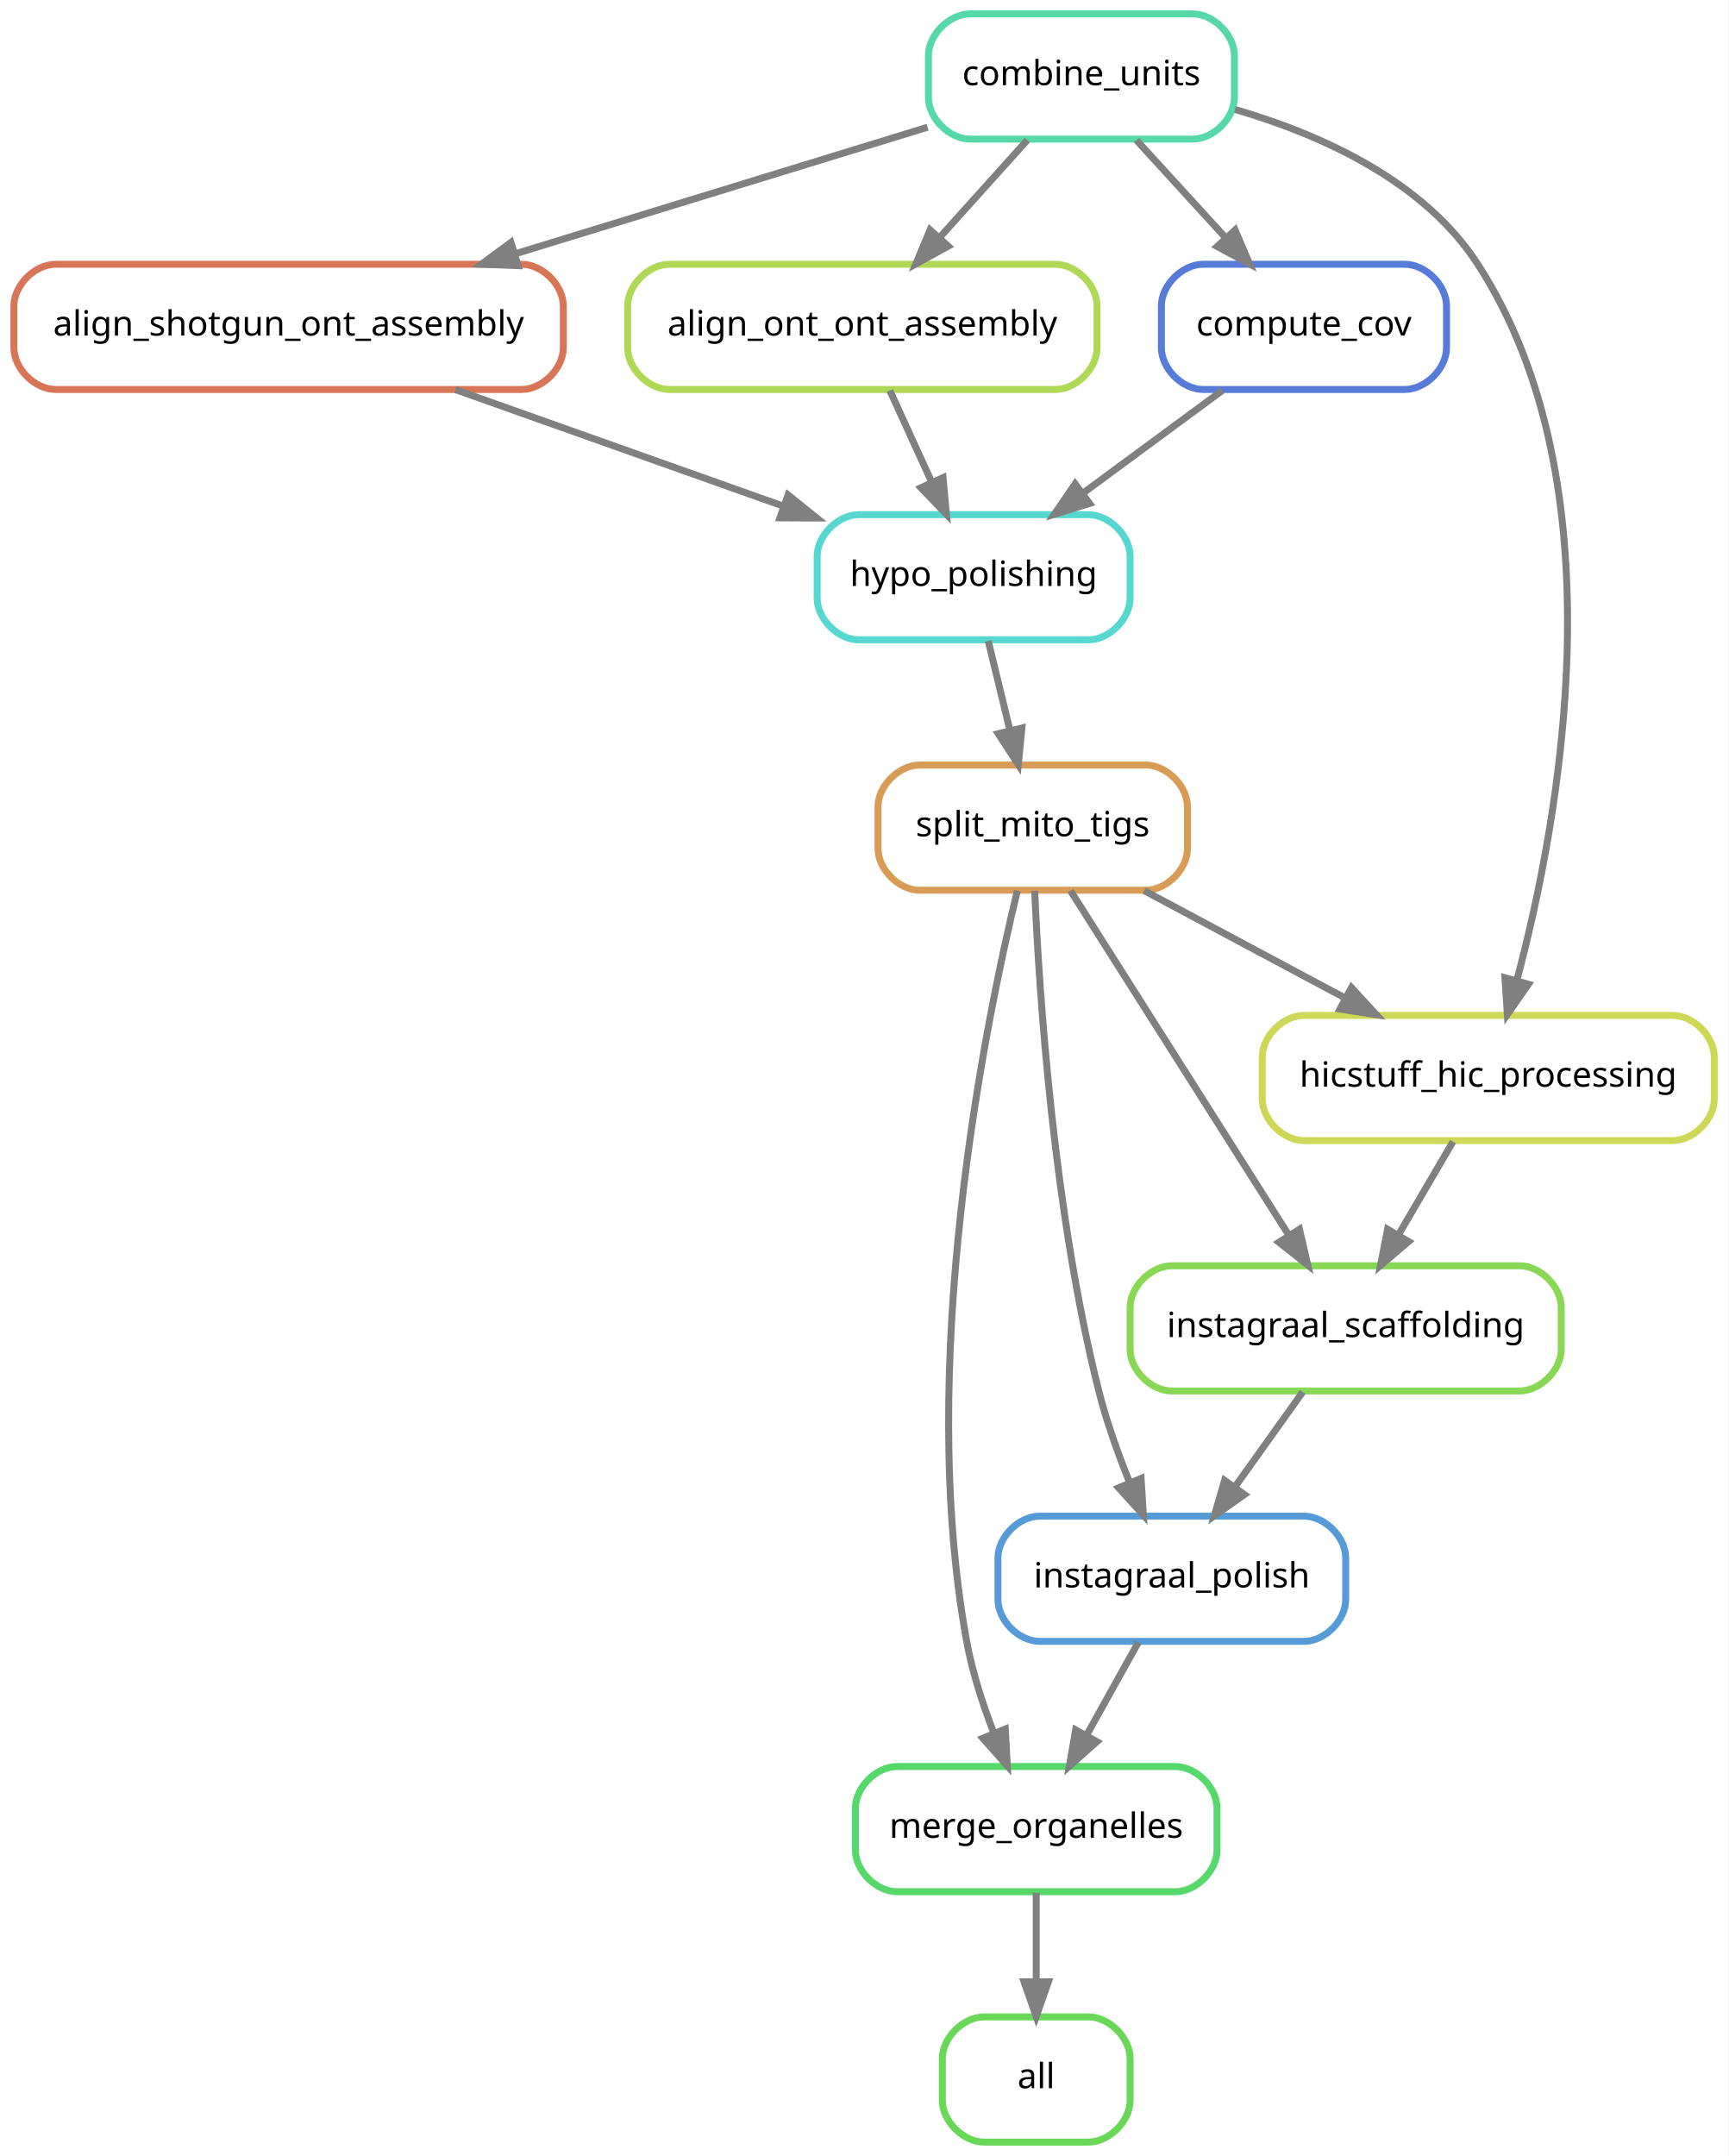
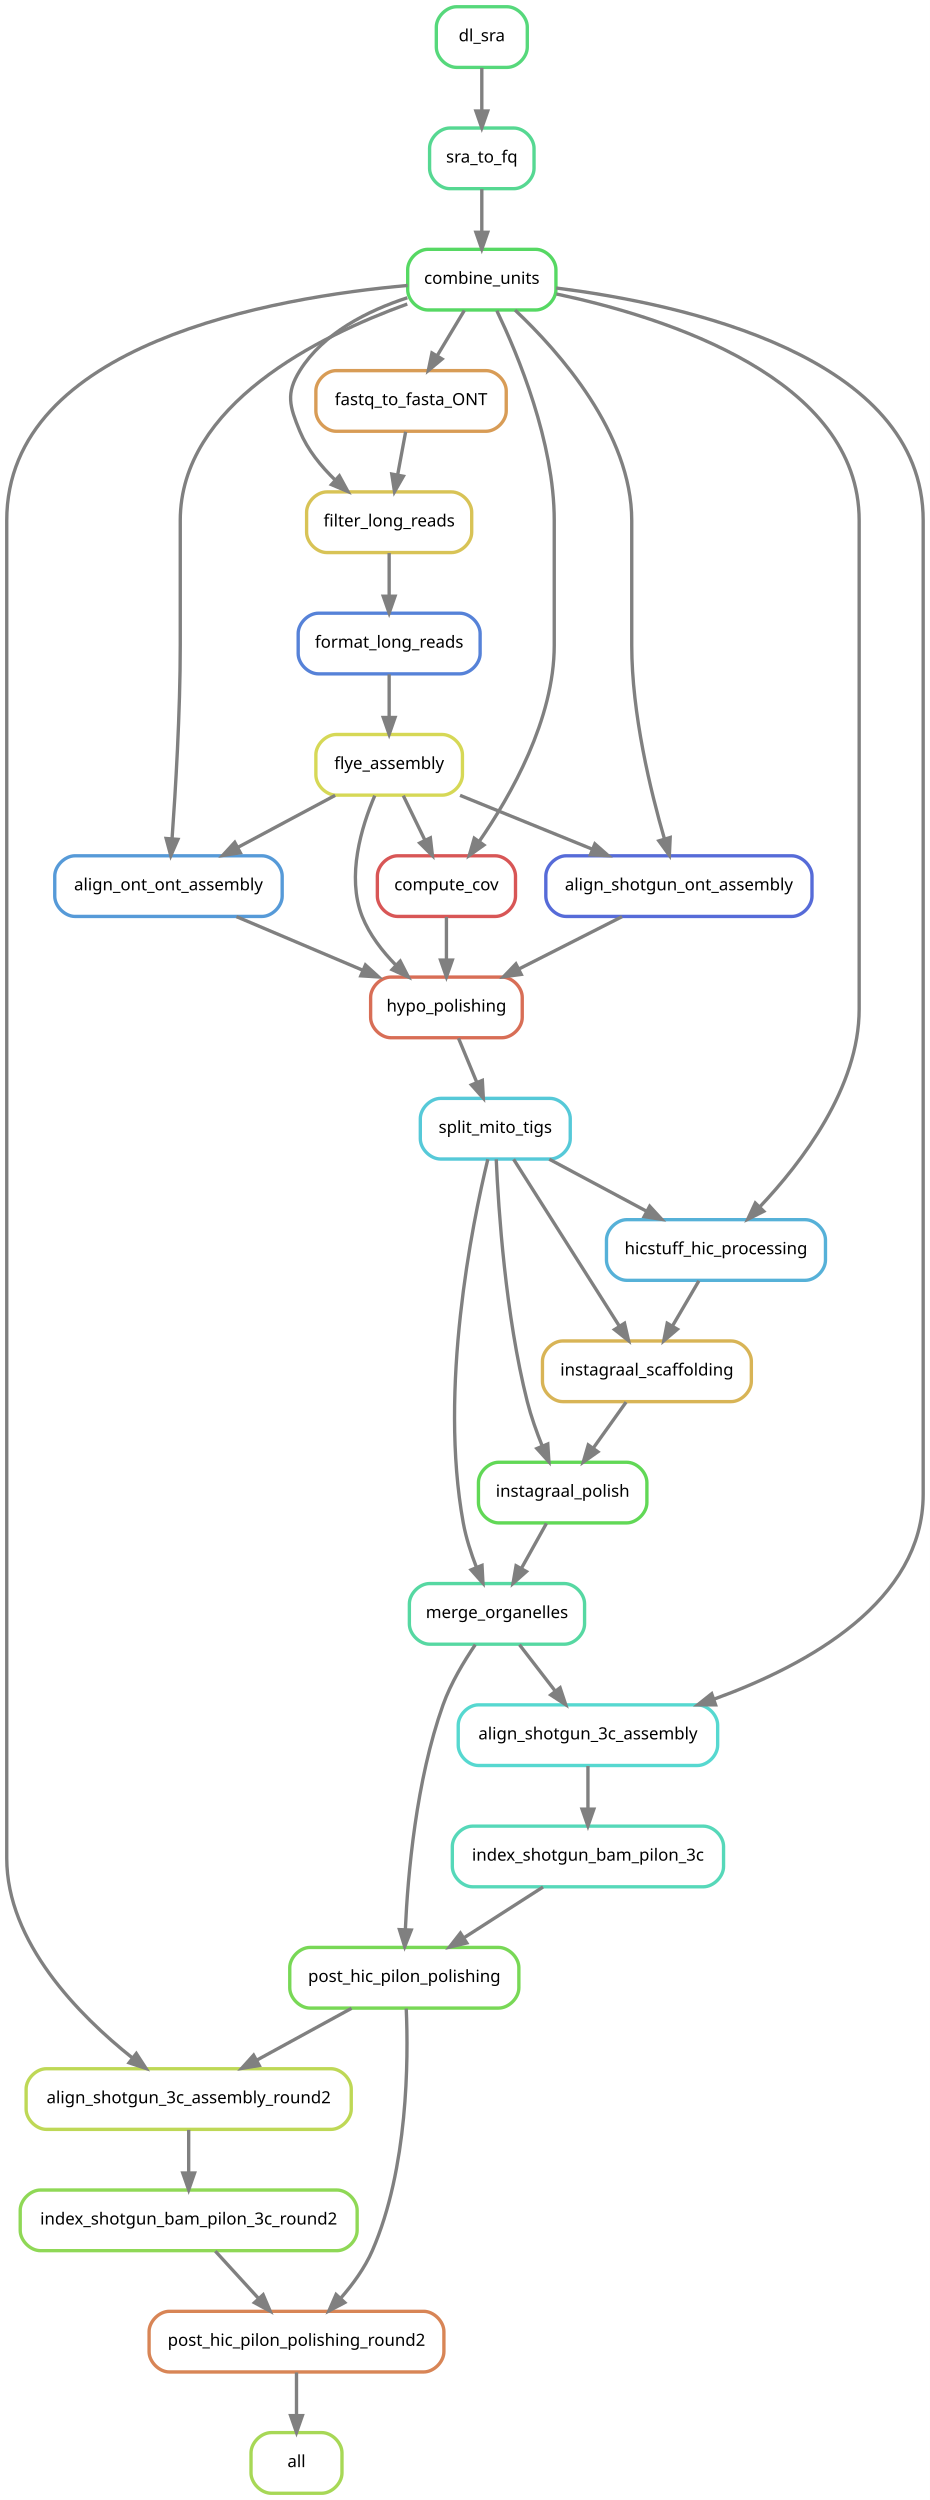
- <svg xmlns="http://www.w3.org/2000/svg" width="497pt" height="620pt" viewBox="0.00 0.00 497.00 620.00">
-   <g id="graph0" class="graph" transform="scale(1 1) rotate(0) translate(4 616)">
-     <polygon fill="white" stroke="transparent" points="-4,4 -4,-616 493,-616 493,4 -4,4" />
+ <svg xmlns="http://www.w3.org/2000/svg" width="552pt" height="1484pt" viewBox="0.00 0.00 552.00 1484.00">
+   <g id="graph0" class="graph" transform="scale(1 1) rotate(0) translate(4 1480)">
+     <polygon fill="white" stroke="transparent" points="-4,4 -4,-1480 548,-1480 548,4 -4,4" />
    <g id="node1" class="node">
-       <path fill="none" stroke="#68d856" stroke-width="2" d="M309,-36C309,-36 279,-36 279,-36 273,-36 267,-30 267,-24 267,-24 267,-12 267,-12 267,-6 273,0 279,0 279,0 309,0 309,0 315,0 321,-6 321,-12 321,-12 321,-24 321,-24 321,-30 315,-36 309,-36" />
-       <text text-anchor="middle" x="294" y="-15.5" font-family="sans" font-size="10.00">all</text>
+       <path fill="none" stroke="#a7d856" stroke-width="2" d="M187,-36C187,-36 157,-36 157,-36 151,-36 145,-30 145,-24 145,-24 145,-12 145,-12 145,-6 151,0 157,0 157,0 187,0 187,0 193,0 199,-6 199,-12 199,-12 199,-24 199,-24 199,-30 193,-36 187,-36" />
+       <text text-anchor="middle" x="172" y="-15.5" font-family="sans" font-size="10.00">all</text>
    </g>
    <g id="node2" class="node">
-       <path fill="none" stroke="#56d86b" stroke-width="2" d="M334,-108C334,-108 254,-108 254,-108 248,-108 242,-102 242,-96 242,-96 242,-84 242,-84 242,-78 248,-72 254,-72 254,-72 334,-72 334,-72 340,-72 346,-78 346,-84 346,-84 346,-96 346,-96 346,-102 340,-108 334,-108" />
-       <text text-anchor="middle" x="294" y="-87.5" font-family="sans" font-size="10.00">merge_organelles</text>
+       <path fill="none" stroke="#d88556" stroke-width="2" d="M247.5,-108C247.5,-108 96.5,-108 96.5,-108 90.5,-108 84.5,-102 84.5,-96 84.5,-96 84.5,-84 84.5,-84 84.5,-78 90.5,-72 96.5,-72 96.5,-72 247.5,-72 247.5,-72 253.5,-72 259.5,-78 259.5,-84 259.5,-84 259.5,-96 259.5,-96 259.5,-102 253.5,-108 247.5,-108" />
+       <text text-anchor="middle" x="172" y="-87.5" font-family="sans" font-size="10.00">post_hic_pilon_polishing_round2</text>
    </g>
    <g id="edge1" class="edge">
-       <path fill="none" stroke="grey" stroke-width="2" d="M294,-71.7C294,-63.98 294,-54.71 294,-46.11" />
-       <polygon fill="grey" stroke="grey" stroke-width="2" points="297.5,-46.1 294,-36.1 290.5,-46.1 297.5,-46.1" />
+       <path fill="none" stroke="grey" stroke-width="2" d="M172,-71.7C172,-63.98 172,-54.71 172,-46.11" />
+       <polygon fill="grey" stroke="grey" stroke-width="2" points="175.5,-46.1 172,-36.1 168.5,-46.1 175.5,-46.1" />
    </g>
    <g id="node3" class="node">
-       <path fill="none" stroke="#569ad8" stroke-width="2" d="M371,-180C371,-180 295,-180 295,-180 289,-180 283,-174 283,-168 283,-168 283,-156 283,-156 283,-150 289,-144 295,-144 295,-144 371,-144 371,-144 377,-144 383,-150 383,-156 383,-156 383,-168 383,-168 383,-174 377,-180 371,-180" />
-       <text text-anchor="middle" x="333" y="-159.5" font-family="sans" font-size="10.00">instagraal_polish</text>
+       <path fill="none" stroke="#8fd856" stroke-width="2" d="M196,-180C196,-180 20,-180 20,-180 14,-180 8,-174 8,-168 8,-168 8,-156 8,-156 8,-150 14,-144 20,-144 20,-144 196,-144 196,-144 202,-144 208,-150 208,-156 208,-156 208,-168 208,-168 208,-174 202,-180 196,-180" />
+       <text text-anchor="middle" x="108" y="-159.5" font-family="sans" font-size="10.00">index_shotgun_bam_pilon_3c_round2</text>
+     </g>
+     <g id="edge2" class="edge">
+       <path fill="none" stroke="grey" stroke-width="2" d="M123.82,-143.7C131.57,-135.22 141.04,-124.86 149.52,-115.58" />
+       <polygon fill="grey" stroke="grey" stroke-width="2" points="152.2,-117.85 156.36,-108.1 147.03,-113.12 152.2,-117.85" />
+     </g>
+     <g id="node4" class="node">
+       <path fill="none" stroke="#bed856" stroke-width="2" d="M192.5,-252C192.5,-252 23.5,-252 23.5,-252 17.5,-252 11.5,-246 11.5,-240 11.5,-240 11.5,-228 11.5,-228 11.5,-222 17.5,-216 23.5,-216 23.5,-216 192.5,-216 192.5,-216 198.5,-216 204.5,-222 204.5,-228 204.5,-228 204.5,-240 204.5,-240 204.5,-246 198.5,-252 192.5,-252" />
+       <text text-anchor="middle" x="108" y="-231.5" font-family="sans" font-size="10.00">align_shotgun_3c_assembly_round2</text>
+     </g>
+     <g id="edge4" class="edge">
+       <path fill="none" stroke="grey" stroke-width="2" d="M108,-215.7C108,-207.98 108,-198.71 108,-190.11" />
+       <polygon fill="grey" stroke="grey" stroke-width="2" points="111.5,-190.1 108,-180.1 104.5,-190.1 111.5,-190.1" />
+     </g>
+     <g id="node5" class="node">
+       <path fill="none" stroke="#56d863" stroke-width="2" d="M314,-1332C314,-1332 250,-1332 250,-1332 244,-1332 238,-1326 238,-1320 238,-1320 238,-1308 238,-1308 238,-1302 244,-1296 250,-1296 250,-1296 314,-1296 314,-1296 320,-1296 326,-1302 326,-1308 326,-1308 326,-1320 326,-1320 326,-1326 320,-1332 314,-1332" />
+       <text text-anchor="middle" x="282" y="-1311.5" font-family="sans" font-size="10.00">combine_units</text>
+     </g>
+     <g id="edge5" class="edge">
+       <path fill="none" stroke="grey" stroke-width="2" d="M237.94,-1310.55C158.62,-1303.5 0,-1276.24 0,-1171 0,-1171 0,-1171 0,-377 0,-327.1 42.77,-283.77 74.48,-258.5" />
+       <polygon fill="grey" stroke="grey" stroke-width="2" points="76.91,-261.05 82.68,-252.17 72.63,-255.51 76.91,-261.05" />
+     </g>
+     <g id="node10" class="node">
+       <path fill="none" stroke="#56d8d0" stroke-width="2" d="M410,-468C410,-468 280,-468 280,-468 274,-468 268,-462 268,-456 268,-456 268,-444 268,-444 268,-438 274,-432 280,-432 280,-432 410,-432 410,-432 416,-432 422,-438 422,-444 422,-444 422,-456 422,-456 422,-462 416,-468 410,-468" />
+       <text text-anchor="middle" x="345" y="-447.5" font-family="sans" font-size="10.00">align_shotgun_3c_assembly</text>
+     </g>
+     <g id="edge12" class="edge">
+       <path fill="none" stroke="grey" stroke-width="2" d="M326.15,-1309.04C400.82,-1299.66 544,-1268.91 544,-1171 544,-1171 544,-1171 544,-593 544,-529.61 476.26,-491.85 419.83,-471.39" />
+       <polygon fill="grey" stroke="grey" stroke-width="2" points="420.75,-468.01 410.16,-468.01 418.45,-474.62 420.75,-468.01" />
+     </g>
+     <g id="node15" class="node">
+       <path fill="none" stroke="#566bd8" stroke-width="2" d="M466,-972C466,-972 332,-972 332,-972 326,-972 320,-966 320,-960 320,-960 320,-948 320,-948 320,-942 326,-936 332,-936 332,-936 466,-936 466,-936 472,-936 478,-942 478,-948 478,-948 478,-960 478,-960 478,-966 472,-972 466,-972" />
+       <text text-anchor="middle" x="399" y="-951.5" font-family="sans" font-size="10.00">align_shotgun_ont_assembly</text>
+     </g>
+     <g id="edge23" class="edge">
+       <path fill="none" stroke="grey" stroke-width="2" d="M301.75,-1295.91C327.97,-1271.21 371,-1222.79 371,-1171 371,-1171 371,-1171 371,-1097 371,-1056.27 382.23,-1010.19 390.46,-981.86" />
+       <polygon fill="grey" stroke="grey" stroke-width="2" points="393.82,-982.86 393.33,-972.27 387.11,-980.85 393.82,-982.86" />
+     </g>
+     <g id="node18" class="node">
+       <path fill="none" stroke="#d8c356" stroke-width="2" d="M264,-1188C264,-1188 190,-1188 190,-1188 184,-1188 178,-1182 178,-1176 178,-1176 178,-1164 178,-1164 178,-1158 184,-1152 190,-1152 190,-1152 264,-1152 264,-1152 270,-1152 276,-1158 276,-1164 276,-1164 276,-1176 276,-1176 276,-1182 270,-1188 264,-1188" />
+       <text text-anchor="middle" x="227" y="-1167.5" font-family="sans" font-size="10.00">filter_long_reads</text>
+     </g>
+     <g id="edge27" class="edge">
+       <path fill="none" stroke="grey" stroke-width="2" d="M237.78,-1303.25C214.51,-1295.63 187.97,-1282.42 174,-1260 165.54,-1246.42 167.88,-1238.78 174,-1224 178.54,-1213.03 186.59,-1203.14 195.05,-1194.96" />
+       <polygon fill="grey" stroke="grey" stroke-width="2" points="197.44,-1197.53 202.52,-1188.23 192.75,-1192.33 197.44,-1197.53" />
+     </g>
+     <g id="node19" class="node">
+       <path fill="none" stroke="#d89c56" stroke-width="2" d="M284.5,-1260C284.5,-1260 195.5,-1260 195.5,-1260 189.5,-1260 183.5,-1254 183.5,-1248 183.5,-1248 183.5,-1236 183.5,-1236 183.5,-1230 189.5,-1224 195.5,-1224 195.5,-1224 284.5,-1224 284.5,-1224 290.5,-1224 296.5,-1230 296.5,-1236 296.5,-1236 296.5,-1248 296.5,-1248 296.5,-1254 290.5,-1260 284.5,-1260" />
+       <text text-anchor="middle" x="240" y="-1239.5" font-family="sans" font-size="10.00">fastq_to_fasta_ONT</text>
+     </g>
+     <g id="edge29" class="edge">
+       <path fill="none" stroke="grey" stroke-width="2" d="M271.62,-1295.7C266.74,-1287.56 260.81,-1277.69 255.42,-1268.7" />
+       <polygon fill="grey" stroke="grey" stroke-width="2" points="258.41,-1266.88 250.26,-1260.1 252.41,-1270.48 258.41,-1266.88" />
+     </g>
+     <g id="node20" class="node">
+       <path fill="none" stroke="#569ad8" stroke-width="2" d="M151.5,-972C151.5,-972 40.5,-972 40.5,-972 34.5,-972 28.5,-966 28.5,-960 28.5,-960 28.5,-948 28.5,-948 28.5,-942 34.5,-936 40.5,-936 40.5,-936 151.5,-936 151.5,-936 157.5,-936 163.5,-942 163.5,-948 163.5,-948 163.5,-960 163.5,-960 163.5,-966 157.5,-972 151.5,-972" />
+       <text text-anchor="middle" x="96" y="-951.5" font-family="sans" font-size="10.00">align_ont_ont_assembly</text>
+     </g>
+     <g id="edge30" class="edge">
+       <path fill="none" stroke="grey" stroke-width="2" d="M237.75,-1299.54C184.75,-1280.35 103,-1239.62 103,-1171 103,-1171 103,-1171 103,-1097 103,-1056.95 100.19,-1010.62 98.13,-982.06" />
+       <polygon fill="grey" stroke="grey" stroke-width="2" points="101.61,-981.75 97.38,-972.04 94.63,-982.27 101.61,-981.75" />
+     </g>
+     <g id="node21" class="node">
+       <path fill="none" stroke="#d85656" stroke-width="2" d="M290,-972C290,-972 232,-972 232,-972 226,-972 220,-966 220,-960 220,-960 220,-948 220,-948 220,-942 226,-936 232,-936 232,-936 290,-936 290,-936 296,-936 302,-942 302,-948 302,-948 302,-960 302,-960 302,-966 296,-972 290,-972" />
+       <text text-anchor="middle" x="261" y="-951.5" font-family="sans" font-size="10.00">compute_cov</text>
+     </g>
+     <g id="edge32" class="edge">
+       <path fill="none" stroke="grey" stroke-width="2" d="M290.91,-1295.58C303.5,-1269.3 325,-1217.62 325,-1171 325,-1171 325,-1171 325,-1097 325,-1053.08 299.24,-1007.73 280.4,-980.44" />
+       <polygon fill="grey" stroke="grey" stroke-width="2" points="283.22,-978.37 274.57,-972.24 277.52,-982.42 283.22,-978.37" />
+     </g>
+     <g id="node23" class="node">
+       <path fill="none" stroke="#56b1d8" stroke-width="2" d="M474,-756C474,-756 368,-756 368,-756 362,-756 356,-750 356,-744 356,-744 356,-732 356,-732 356,-726 362,-720 368,-720 368,-720 474,-720 474,-720 480,-720 486,-726 486,-732 486,-732 486,-744 486,-744 486,-750 480,-756 474,-756" />
+       <text text-anchor="middle" x="421" y="-735.5" font-family="sans" font-size="10.00">hicstuff_hic_processing</text>
+     </g>
+     <g id="edge36" class="edge">
+       <path fill="none" stroke="grey" stroke-width="2" d="M326.26,-1305.5C391.54,-1291.62 506,-1255.26 506,-1171 506,-1171 506,-1171 506,-881 506,-834.45 471.96,-789.95 446.96,-763.55" />
+       <polygon fill="grey" stroke="grey" stroke-width="2" points="449.35,-760.98 439.86,-756.27 444.34,-765.87 449.35,-760.98" />
+     </g>
+     <g id="node6" class="node">
+       <path fill="none" stroke="#56d892" stroke-width="2" d="M301,-1404C301,-1404 263,-1404 263,-1404 257,-1404 251,-1398 251,-1392 251,-1392 251,-1380 251,-1380 251,-1374 257,-1368 263,-1368 263,-1368 301,-1368 301,-1368 307,-1368 313,-1374 313,-1380 313,-1380 313,-1392 313,-1392 313,-1398 307,-1404 301,-1404" />
+       <text text-anchor="middle" x="282" y="-1383.5" font-family="sans" font-size="10.00">sra_to_fq</text>
+     </g>
+     <g id="edge7" class="edge">
+       <path fill="none" stroke="grey" stroke-width="2" d="M282,-1367.7C282,-1359.98 282,-1350.71 282,-1342.11" />
+       <polygon fill="grey" stroke="grey" stroke-width="2" points="285.5,-1342.1 282,-1332.1 278.5,-1342.1 285.5,-1342.1" />
+     </g>
+     <g id="node7" class="node">
+       <path fill="none" stroke="#56d87b" stroke-width="2" d="M297,-1476C297,-1476 267,-1476 267,-1476 261,-1476 255,-1470 255,-1464 255,-1464 255,-1452 255,-1452 255,-1446 261,-1440 267,-1440 267,-1440 297,-1440 297,-1440 303,-1440 309,-1446 309,-1452 309,-1452 309,-1464 309,-1464 309,-1470 303,-1476 297,-1476" />
+       <text text-anchor="middle" x="282" y="-1455.5" font-family="sans" font-size="10.00">dl_sra</text>
+     </g>
+     <g id="edge8" class="edge">
+       <path fill="none" stroke="grey" stroke-width="2" d="M282,-1439.7C282,-1431.98 282,-1422.71 282,-1414.11" />
+       <polygon fill="grey" stroke="grey" stroke-width="2" points="285.5,-1414.1 282,-1404.1 278.5,-1414.1 285.5,-1414.1" />
+     </g>
+     <g id="node8" class="node">
+       <path fill="none" stroke="#78d856" stroke-width="2" d="M292,-324C292,-324 180,-324 180,-324 174,-324 168,-318 168,-312 168,-312 168,-300 168,-300 168,-294 174,-288 180,-288 180,-288 292,-288 292,-288 298,-288 304,-294 304,-300 304,-300 304,-312 304,-312 304,-318 298,-324 292,-324" />
+       <text text-anchor="middle" x="236" y="-303.5" font-family="sans" font-size="10.00">post_hic_pilon_polishing</text>
    </g>
    <g id="edge3" class="edge">
-       <path fill="none" stroke="grey" stroke-width="2" d="M323.36,-143.7C318.87,-135.64 313.44,-125.89 308.48,-116.98" />
-       <polygon fill="grey" stroke="grey" stroke-width="2" points="311.45,-115.14 303.53,-108.1 305.34,-118.54 311.45,-115.14" />
-     </g>
-     <g id="node4" class="node">
-       <path fill="none" stroke="#d89c56" stroke-width="2" d="M325.5,-396C325.5,-396 260.5,-396 260.5,-396 254.5,-396 248.5,-390 248.5,-384 248.5,-384 248.5,-372 248.5,-372 248.5,-366 254.5,-360 260.5,-360 260.5,-360 325.5,-360 325.5,-360 331.5,-360 337.5,-366 337.5,-372 337.5,-372 337.5,-384 337.5,-384 337.5,-390 331.5,-396 325.5,-396" />
-       <text text-anchor="middle" x="293" y="-375.5" font-family="sans" font-size="10.00">split_mito_tigs</text>
-     </g>
-     <g id="edge2" class="edge">
-       <path fill="none" stroke="grey" stroke-width="2" d="M288.58,-359.89C279.22,-321.15 259.43,-223.85 274,-144 275.61,-135.2 278.6,-125.95 281.79,-117.7" />
-       <polygon fill="grey" stroke="grey" stroke-width="2" points="285.12,-118.79 285.69,-108.21 278.65,-116.12 285.12,-118.79" />
-     </g>
-     <g id="edge4" class="edge">
-       <path fill="none" stroke="grey" stroke-width="2" d="M293.57,-359.82C294.87,-330.08 299.04,-267.3 312,-216 314.23,-207.17 317.57,-197.84 320.93,-189.52" />
-       <polygon fill="grey" stroke="grey" stroke-width="2" points="324.16,-190.86 324.83,-180.29 317.71,-188.14 324.16,-190.86" />
-     </g>
-     <g id="node5" class="node">
-       <path fill="none" stroke="#88d856" stroke-width="2" d="M433,-252C433,-252 333,-252 333,-252 327,-252 321,-246 321,-240 321,-240 321,-228 321,-228 321,-222 327,-216 333,-216 333,-216 433,-216 433,-216 439,-216 445,-222 445,-228 445,-228 445,-240 445,-240 445,-246 439,-252 433,-252" />
-       <text text-anchor="middle" x="383" y="-231.5" font-family="sans" font-size="10.00">instagraal_scaffolding</text>
-     </g>
-     <g id="edge7" class="edge">
-       <path fill="none" stroke="grey" stroke-width="2" d="M303.86,-359.87C319.47,-335.24 348.37,-289.64 366.59,-260.88" />
-       <polygon fill="grey" stroke="grey" stroke-width="2" points="369.71,-262.51 372.11,-252.19 363.8,-258.76 369.71,-262.51" />
-     </g>
-     <g id="node7" class="node">
-       <path fill="none" stroke="#ced856" stroke-width="2" d="M477,-324C477,-324 371,-324 371,-324 365,-324 359,-318 359,-312 359,-312 359,-300 359,-300 359,-294 365,-288 371,-288 371,-288 477,-288 477,-288 483,-288 489,-294 489,-300 489,-300 489,-312 489,-312 489,-318 483,-324 477,-324" />
-       <text text-anchor="middle" x="424" y="-303.5" font-family="sans" font-size="10.00">hicstuff_hic_processing</text>
-     </g>
-     <g id="edge12" class="edge">
-       <path fill="none" stroke="grey" stroke-width="2" d="M325.05,-359.88C342.49,-350.55 364.27,-338.92 382.94,-328.94" />
-       <polygon fill="grey" stroke="grey" stroke-width="2" points="384.66,-331.99 391.83,-324.19 381.36,-325.82 384.66,-331.99" />
-     </g>
-     <g id="edge5" class="edge">
-       <path fill="none" stroke="grey" stroke-width="2" d="M370.64,-215.7C364.77,-207.47 357.63,-197.48 351.16,-188.42" />
-       <polygon fill="grey" stroke="grey" stroke-width="2" points="353.88,-186.21 345.22,-180.1 348.18,-190.28 353.88,-186.21" />
-     </g>
-     <g id="node6" class="node">
-       <path fill="none" stroke="#56d8d0" stroke-width="2" d="M309,-468C309,-468 243,-468 243,-468 237,-468 231,-462 231,-456 231,-456 231,-444 231,-444 231,-438 237,-432 243,-432 243,-432 309,-432 309,-432 315,-432 321,-438 321,-444 321,-444 321,-456 321,-456 321,-462 315,-468 309,-468" />
-       <text text-anchor="middle" x="276" y="-447.5" font-family="sans" font-size="10.00">hypo_polishing</text>
+       <path fill="none" stroke="grey" stroke-width="2" d="M237.14,-287.71C238.47,-257.28 238.24,-192.77 217,-144 212.54,-133.77 205.44,-124.01 198.18,-115.73" />
+       <polygon fill="grey" stroke="grey" stroke-width="2" points="200.62,-113.21 191.25,-108.26 195.49,-117.97 200.62,-113.21" />
    </g>
    <g id="edge6" class="edge">
-       <path fill="none" stroke="grey" stroke-width="2" d="M280.2,-431.7C282.1,-423.9 284.38,-414.51 286.48,-405.83" />
-       <polygon fill="grey" stroke="grey" stroke-width="2" points="289.89,-406.65 288.85,-396.1 283.08,-405 289.89,-406.65" />
-     </g>
-     <g id="edge8" class="edge">
-       <path fill="none" stroke="grey" stroke-width="2" d="M413.87,-287.7C409.15,-279.64 403.44,-269.89 398.22,-260.98" />
-       <polygon fill="grey" stroke="grey" stroke-width="2" points="401.09,-258.96 393.02,-252.1 395.05,-262.5 401.09,-258.96" />
-     </g>
-     <g id="node8" class="node">
-       <path fill="none" stroke="#d87556" stroke-width="2" d="M146,-540C146,-540 12,-540 12,-540 6,-540 0,-534 0,-528 0,-528 0,-516 0,-516 0,-510 6,-504 12,-504 12,-504 146,-504 146,-504 152,-504 158,-510 158,-516 158,-516 158,-528 158,-528 158,-534 152,-540 146,-540" />
-       <text text-anchor="middle" x="79" y="-519.5" font-family="sans" font-size="10.00">align_shotgun_ont_assembly</text>
+       <path fill="none" stroke="grey" stroke-width="2" d="M204.69,-287.88C187.8,-278.64 166.75,-267.13 148.62,-257.21" />
+       <polygon fill="grey" stroke="grey" stroke-width="2" points="149.89,-253.92 139.43,-252.19 146.53,-260.06 149.89,-253.92" />
+     </g>
+     <g id="node9" class="node">
+       <path fill="none" stroke="#56d8b9" stroke-width="2" d="M413.5,-396C413.5,-396 276.5,-396 276.5,-396 270.5,-396 264.5,-390 264.5,-384 264.5,-384 264.5,-372 264.5,-372 264.5,-366 270.5,-360 276.5,-360 276.5,-360 413.5,-360 413.5,-360 419.5,-360 425.5,-366 425.5,-372 425.5,-372 425.5,-384 425.5,-384 425.5,-390 419.5,-396 413.5,-396" />
+       <text text-anchor="middle" x="345" y="-375.5" font-family="sans" font-size="10.00">index_shotgun_bam_pilon_3c</text>
+     </g>
+     <g id="edge10" class="edge">
+       <path fill="none" stroke="grey" stroke-width="2" d="M318.34,-359.88C304.22,-350.81 286.69,-339.55 271.44,-329.76" />
+       <polygon fill="grey" stroke="grey" stroke-width="2" points="273.07,-326.65 262.77,-324.19 269.29,-332.54 273.07,-326.65" />
+     </g>
+     <g id="edge11" class="edge">
+       <path fill="none" stroke="grey" stroke-width="2" d="M345,-431.7C345,-423.98 345,-414.71 345,-406.11" />
+       <polygon fill="grey" stroke="grey" stroke-width="2" points="348.5,-406.1 345,-396.1 341.5,-406.1 348.5,-406.1" />
+     </g>
+     <g id="node11" class="node">
+       <path fill="none" stroke="#56d8a2" stroke-width="2" d="M331,-540C331,-540 251,-540 251,-540 245,-540 239,-534 239,-528 239,-528 239,-516 239,-516 239,-510 245,-504 251,-504 251,-504 331,-504 331,-504 337,-504 343,-510 343,-516 343,-516 343,-528 343,-528 343,-534 337,-540 331,-540" />
+       <text text-anchor="middle" x="291" y="-519.5" font-family="sans" font-size="10.00">merge_organelles</text>
    </g>
    <g id="edge9" class="edge">
-       <path fill="none" stroke="grey" stroke-width="2" d="M126.94,-503.97C155.39,-493.86 191.55,-481.01 221.13,-470.5" />
-       <polygon fill="grey" stroke="grey" stroke-width="2" points="222.64,-473.67 230.89,-467.03 220.3,-467.08 222.64,-473.67" />
-     </g>
-     <g id="node9" class="node">
-       <path fill="none" stroke="#afd856" stroke-width="2" d="M299.5,-540C299.5,-540 188.5,-540 188.5,-540 182.5,-540 176.5,-534 176.5,-528 176.5,-528 176.5,-516 176.5,-516 176.5,-510 182.5,-504 188.5,-504 188.5,-504 299.5,-504 299.5,-504 305.5,-504 311.5,-510 311.5,-516 311.5,-516 311.5,-528 311.5,-528 311.5,-534 305.5,-540 299.5,-540" />
-       <text text-anchor="middle" x="244" y="-519.5" font-family="sans" font-size="10.00">align_ont_ont_assembly</text>
-     </g>
-     <g id="edge11" class="edge">
-       <path fill="none" stroke="grey" stroke-width="2" d="M251.91,-503.7C255.55,-495.73 259.95,-486.1 263.99,-477.26" />
-       <polygon fill="grey" stroke="grey" stroke-width="2" points="267.21,-478.65 268.18,-468.1 260.84,-475.74 267.21,-478.65" />
-     </g>
-     <g id="node10" class="node">
-       <path fill="none" stroke="#567bd8" stroke-width="2" d="M400,-540C400,-540 342,-540 342,-540 336,-540 330,-534 330,-528 330,-528 330,-516 330,-516 330,-510 336,-504 342,-504 342,-504 400,-504 400,-504 406,-504 412,-510 412,-516 412,-516 412,-528 412,-528 412,-534 406,-540 400,-540" />
-       <text text-anchor="middle" x="371" y="-519.5" font-family="sans" font-size="10.00">compute_cov</text>
-     </g>
-     <g id="edge10" class="edge">
-       <path fill="none" stroke="grey" stroke-width="2" d="M347.52,-503.7C335.44,-494.8 320.55,-483.82 307.48,-474.2" />
-       <polygon fill="grey" stroke="grey" stroke-width="2" points="309.34,-471.22 299.21,-468.1 305.19,-476.85 309.34,-471.22" />
-     </g>
-     <g id="node11" class="node">
-       <path fill="none" stroke="#56d8a9" stroke-width="2" d="M339,-612C339,-612 275,-612 275,-612 269,-612 263,-606 263,-600 263,-600 263,-588 263,-588 263,-582 269,-576 275,-576 275,-576 339,-576 339,-576 345,-576 351,-582 351,-588 351,-588 351,-600 351,-600 351,-606 345,-612 339,-612" />
-       <text text-anchor="middle" x="307" y="-591.5" font-family="sans" font-size="10.00">combine_units</text>
+       <path fill="none" stroke="grey" stroke-width="2" d="M278.14,-503.75C271.37,-493.79 263.55,-480.76 259,-468 242.98,-423.08 238.09,-367.35 236.61,-334.63" />
+       <polygon fill="grey" stroke="grey" stroke-width="2" points="240.1,-334.32 236.23,-324.46 233.11,-334.58 240.1,-334.32" />
    </g>
    <g id="edge13" class="edge">
-       <path fill="none" stroke="grey" stroke-width="2" d="M351.18,-584.52C376.21,-577.22 405.53,-563.91 421,-540 462.28,-476.19 444.59,-380.55 432.25,-334.17" />
-       <polygon fill="grey" stroke="grey" stroke-width="2" points="435.55,-332.96 429.49,-324.26 428.8,-334.84 435.55,-332.96" />
+       <path fill="none" stroke="grey" stroke-width="2" d="M304.35,-503.7C310.76,-495.39 318.56,-485.28 325.61,-476.14" />
+       <polygon fill="grey" stroke="grey" stroke-width="2" points="328.47,-478.16 331.81,-468.1 322.93,-473.88 328.47,-478.16" />
+     </g>
+     <g id="node12" class="node">
+       <path fill="none" stroke="#61d856" stroke-width="2" d="M368,-612C368,-612 292,-612 292,-612 286,-612 280,-606 280,-600 280,-600 280,-588 280,-588 280,-582 286,-576 292,-576 292,-576 368,-576 368,-576 374,-576 380,-582 380,-588 380,-588 380,-600 380,-600 380,-606 374,-612 368,-612" />
+       <text text-anchor="middle" x="330" y="-591.5" font-family="sans" font-size="10.00">instagraal_polish</text>
+     </g>
+     <g id="edge15" class="edge">
+       <path fill="none" stroke="grey" stroke-width="2" d="M320.36,-575.7C315.87,-567.64 310.44,-557.89 305.48,-548.98" />
+       <polygon fill="grey" stroke="grey" stroke-width="2" points="308.45,-547.14 300.53,-540.1 302.34,-550.54 308.45,-547.14" />
+     </g>
+     <g id="node13" class="node">
+       <path fill="none" stroke="#56c9d8" stroke-width="2" d="M322.5,-828C322.5,-828 257.5,-828 257.5,-828 251.5,-828 245.5,-822 245.5,-816 245.5,-816 245.5,-804 245.5,-804 245.5,-798 251.5,-792 257.5,-792 257.5,-792 322.5,-792 322.5,-792 328.5,-792 334.5,-798 334.5,-804 334.5,-804 334.5,-816 334.5,-816 334.5,-822 328.5,-828 322.5,-828" />
+       <text text-anchor="middle" x="290" y="-807.5" font-family="sans" font-size="10.00">split_mito_tigs</text>
    </g>
    <g id="edge14" class="edge">
-       <path fill="none" stroke="grey" stroke-width="2" d="M262.77,-579.42C229.13,-569.09 182.31,-554.72 144.36,-543.07" />
-       <polygon fill="grey" stroke="grey" stroke-width="2" points="144.99,-539.6 134.41,-540.01 142.94,-546.29 144.99,-539.6" />
-     </g>
-     <g id="edge15" class="edge">
-       <path fill="none" stroke="grey" stroke-width="2" d="M291.43,-575.7C283.8,-567.22 274.48,-556.86 266.12,-547.58" />
-       <polygon fill="grey" stroke="grey" stroke-width="2" points="268.69,-545.2 259.39,-540.1 263.48,-549.88 268.69,-545.2" />
+       <path fill="none" stroke="grey" stroke-width="2" d="M285.58,-791.89C276.22,-753.15 256.43,-655.85 271,-576 272.61,-567.2 275.6,-557.95 278.79,-549.7" />
+       <polygon fill="grey" stroke="grey" stroke-width="2" points="282.12,-550.79 282.69,-540.21 275.65,-548.12 282.12,-550.79" />
+     </g>
+     <g id="edge17" class="edge">
+       <path fill="none" stroke="grey" stroke-width="2" d="M290.57,-791.82C291.87,-762.08 296.04,-699.3 309,-648 311.23,-639.17 314.57,-629.84 317.93,-621.52" />
+       <polygon fill="grey" stroke="grey" stroke-width="2" points="321.16,-622.86 321.83,-612.29 314.71,-620.14 321.16,-622.86" />
+     </g>
+     <g id="node22" class="node">
+       <path fill="none" stroke="#d8b456" stroke-width="2" d="M430,-684C430,-684 330,-684 330,-684 324,-684 318,-678 318,-672 318,-672 318,-660 318,-660 318,-654 324,-648 330,-648 330,-648 430,-648 430,-648 436,-648 442,-654 442,-660 442,-660 442,-672 442,-672 442,-678 436,-684 430,-684" />
+       <text text-anchor="middle" x="380" y="-663.5" font-family="sans" font-size="10.00">instagraal_scaffolding</text>
+     </g>
+     <g id="edge34" class="edge">
+       <path fill="none" stroke="grey" stroke-width="2" d="M300.86,-791.87C316.47,-767.24 345.37,-721.64 363.59,-692.88" />
+       <polygon fill="grey" stroke="grey" stroke-width="2" points="366.71,-694.51 369.11,-684.19 360.8,-690.76 366.71,-694.51" />
+     </g>
+     <g id="edge37" class="edge">
+       <path fill="none" stroke="grey" stroke-width="2" d="M322.05,-791.88C339.49,-782.55 361.27,-770.92 379.94,-760.94" />
+       <polygon fill="grey" stroke="grey" stroke-width="2" points="381.66,-763.99 388.83,-756.19 378.36,-757.82 381.66,-763.99" />
+     </g>
+     <g id="node14" class="node">
+       <path fill="none" stroke="#d86e56" stroke-width="2" d="M294,-900C294,-900 228,-900 228,-900 222,-900 216,-894 216,-888 216,-888 216,-876 216,-876 216,-870 222,-864 228,-864 228,-864 294,-864 294,-864 300,-864 306,-870 306,-876 306,-876 306,-888 306,-888 306,-894 300,-900 294,-900" />
+       <text text-anchor="middle" x="261" y="-879.5" font-family="sans" font-size="10.00">hypo_polishing</text>
+     </g>
+     <g id="edge18" class="edge">
+       <path fill="none" stroke="grey" stroke-width="2" d="M268.17,-863.7C271.43,-855.81 275.37,-846.3 279,-837.55" />
+       <polygon fill="grey" stroke="grey" stroke-width="2" points="282.32,-838.68 282.91,-828.1 275.85,-836 282.32,-838.68" />
+     </g>
+     <g id="edge21" class="edge">
+       <path fill="none" stroke="grey" stroke-width="2" d="M365.24,-935.88C346.78,-926.51 323.72,-914.81 303.98,-904.8" />
+       <polygon fill="grey" stroke="grey" stroke-width="2" points="305.39,-901.59 294.89,-900.19 302.22,-907.83 305.39,-901.59" />
+     </g>
+     <g id="node16" class="node">
+       <path fill="none" stroke="#d6d856" stroke-width="2" d="M258.5,-1044C258.5,-1044 195.5,-1044 195.5,-1044 189.5,-1044 183.5,-1038 183.5,-1032 183.5,-1032 183.5,-1020 183.5,-1020 183.5,-1014 189.5,-1008 195.5,-1008 195.5,-1008 258.5,-1008 258.5,-1008 264.5,-1008 270.5,-1014 270.5,-1020 270.5,-1020 270.5,-1032 270.5,-1032 270.5,-1038 264.5,-1044 258.5,-1044" />
+       <text text-anchor="middle" x="227" y="-1023.5" font-family="sans" font-size="10.00">flye_assembly</text>
+     </g>
+     <g id="edge22" class="edge">
+       <path fill="none" stroke="grey" stroke-width="2" d="M218.46,-1007.71C210.62,-989.36 201.55,-959.78 211,-936 215.29,-925.2 222.94,-915.32 230.99,-907.1" />
+       <polygon fill="grey" stroke="grey" stroke-width="2" points="233.58,-909.47 238.4,-900.04 228.75,-904.4 233.58,-909.47" />
+     </g>
+     <g id="edge24" class="edge">
+       <path fill="none" stroke="grey" stroke-width="2" d="M269.08,-1007.88C292.8,-998.22 322.62,-986.09 347.7,-975.88" />
+       <polygon fill="grey" stroke="grey" stroke-width="2" points="349.12,-979.08 357.06,-972.07 346.48,-972.6 349.12,-979.08" />
+     </g>
+     <g id="edge31" class="edge">
+       <path fill="none" stroke="grey" stroke-width="2" d="M194.95,-1007.88C177.51,-998.55 155.73,-986.92 137.06,-976.94" />
+       <polygon fill="grey" stroke="grey" stroke-width="2" points="138.64,-973.82 128.17,-972.19 135.34,-979.99 138.64,-973.82" />
+     </g>
+     <g id="edge33" class="edge">
+       <path fill="none" stroke="grey" stroke-width="2" d="M235.4,-1007.7C239.27,-999.73 243.95,-990.1 248.24,-981.26" />
+       <polygon fill="grey" stroke="grey" stroke-width="2" points="251.47,-982.63 252.69,-972.1 245.17,-979.57 251.47,-982.63" />
+     </g>
+     <g id="node17" class="node">
+       <path fill="none" stroke="#5682d8" stroke-width="2" d="M269,-1116C269,-1116 185,-1116 185,-1116 179,-1116 173,-1110 173,-1104 173,-1104 173,-1092 173,-1092 173,-1086 179,-1080 185,-1080 185,-1080 269,-1080 269,-1080 275,-1080 281,-1086 281,-1092 281,-1092 281,-1104 281,-1104 281,-1110 275,-1116 269,-1116" />
+       <text text-anchor="middle" x="227" y="-1095.5" font-family="sans" font-size="10.00">format_long_reads</text>
+     </g>
+     <g id="edge25" class="edge">
+       <path fill="none" stroke="grey" stroke-width="2" d="M227,-1079.7C227,-1071.98 227,-1062.71 227,-1054.11" />
+       <polygon fill="grey" stroke="grey" stroke-width="2" points="230.5,-1054.1 227,-1044.1 223.5,-1054.1 230.5,-1054.1" />
+     </g>
+     <g id="edge26" class="edge">
+       <path fill="none" stroke="grey" stroke-width="2" d="M227,-1151.7C227,-1143.98 227,-1134.71 227,-1126.11" />
+       <polygon fill="grey" stroke="grey" stroke-width="2" points="230.5,-1126.1 227,-1116.1 223.5,-1126.1 230.5,-1126.1" />
+     </g>
+     <g id="edge28" class="edge">
+       <path fill="none" stroke="grey" stroke-width="2" d="M236.79,-1223.7C235.35,-1215.98 233.63,-1206.71 232.04,-1198.11" />
+       <polygon fill="grey" stroke="grey" stroke-width="2" points="235.44,-1197.3 230.18,-1188.1 228.56,-1198.58 235.44,-1197.3" />
+     </g>
+     <g id="edge19" class="edge">
+       <path fill="none" stroke="grey" stroke-width="2" d="M136.36,-935.88C159.02,-926.26 187.47,-914.19 211.47,-904.01" />
+       <polygon fill="grey" stroke="grey" stroke-width="2" points="212.93,-907.2 220.77,-900.07 210.19,-900.75 212.93,-907.2" />
+     </g>
+     <g id="edge20" class="edge">
+       <path fill="none" stroke="grey" stroke-width="2" d="M261,-935.7C261,-927.98 261,-918.71 261,-910.11" />
+       <polygon fill="grey" stroke="grey" stroke-width="2" points="264.5,-910.1 261,-900.1 257.5,-910.1 264.5,-910.1" />
    </g>
    <g id="edge16" class="edge">
-       <path fill="none" stroke="grey" stroke-width="2" d="M322.82,-575.7C330.57,-567.22 340.04,-556.86 348.52,-547.58" />
-       <polygon fill="grey" stroke="grey" stroke-width="2" points="351.2,-549.85 355.36,-540.1 346.03,-545.12 351.2,-549.85" />
+       <path fill="none" stroke="grey" stroke-width="2" d="M367.64,-647.7C361.77,-639.47 354.63,-629.48 348.16,-620.42" />
+       <polygon fill="grey" stroke="grey" stroke-width="2" points="350.88,-618.21 342.22,-612.1 345.18,-622.28 350.88,-618.21" />
+     </g>
+     <g id="edge35" class="edge">
+       <path fill="none" stroke="grey" stroke-width="2" d="M410.87,-719.7C406.15,-711.64 400.44,-701.89 395.22,-692.98" />
+       <polygon fill="grey" stroke="grey" stroke-width="2" points="398.09,-690.96 390.02,-684.1 392.05,-694.5 398.09,-690.96" />
    </g>
  </g>
</svg>
